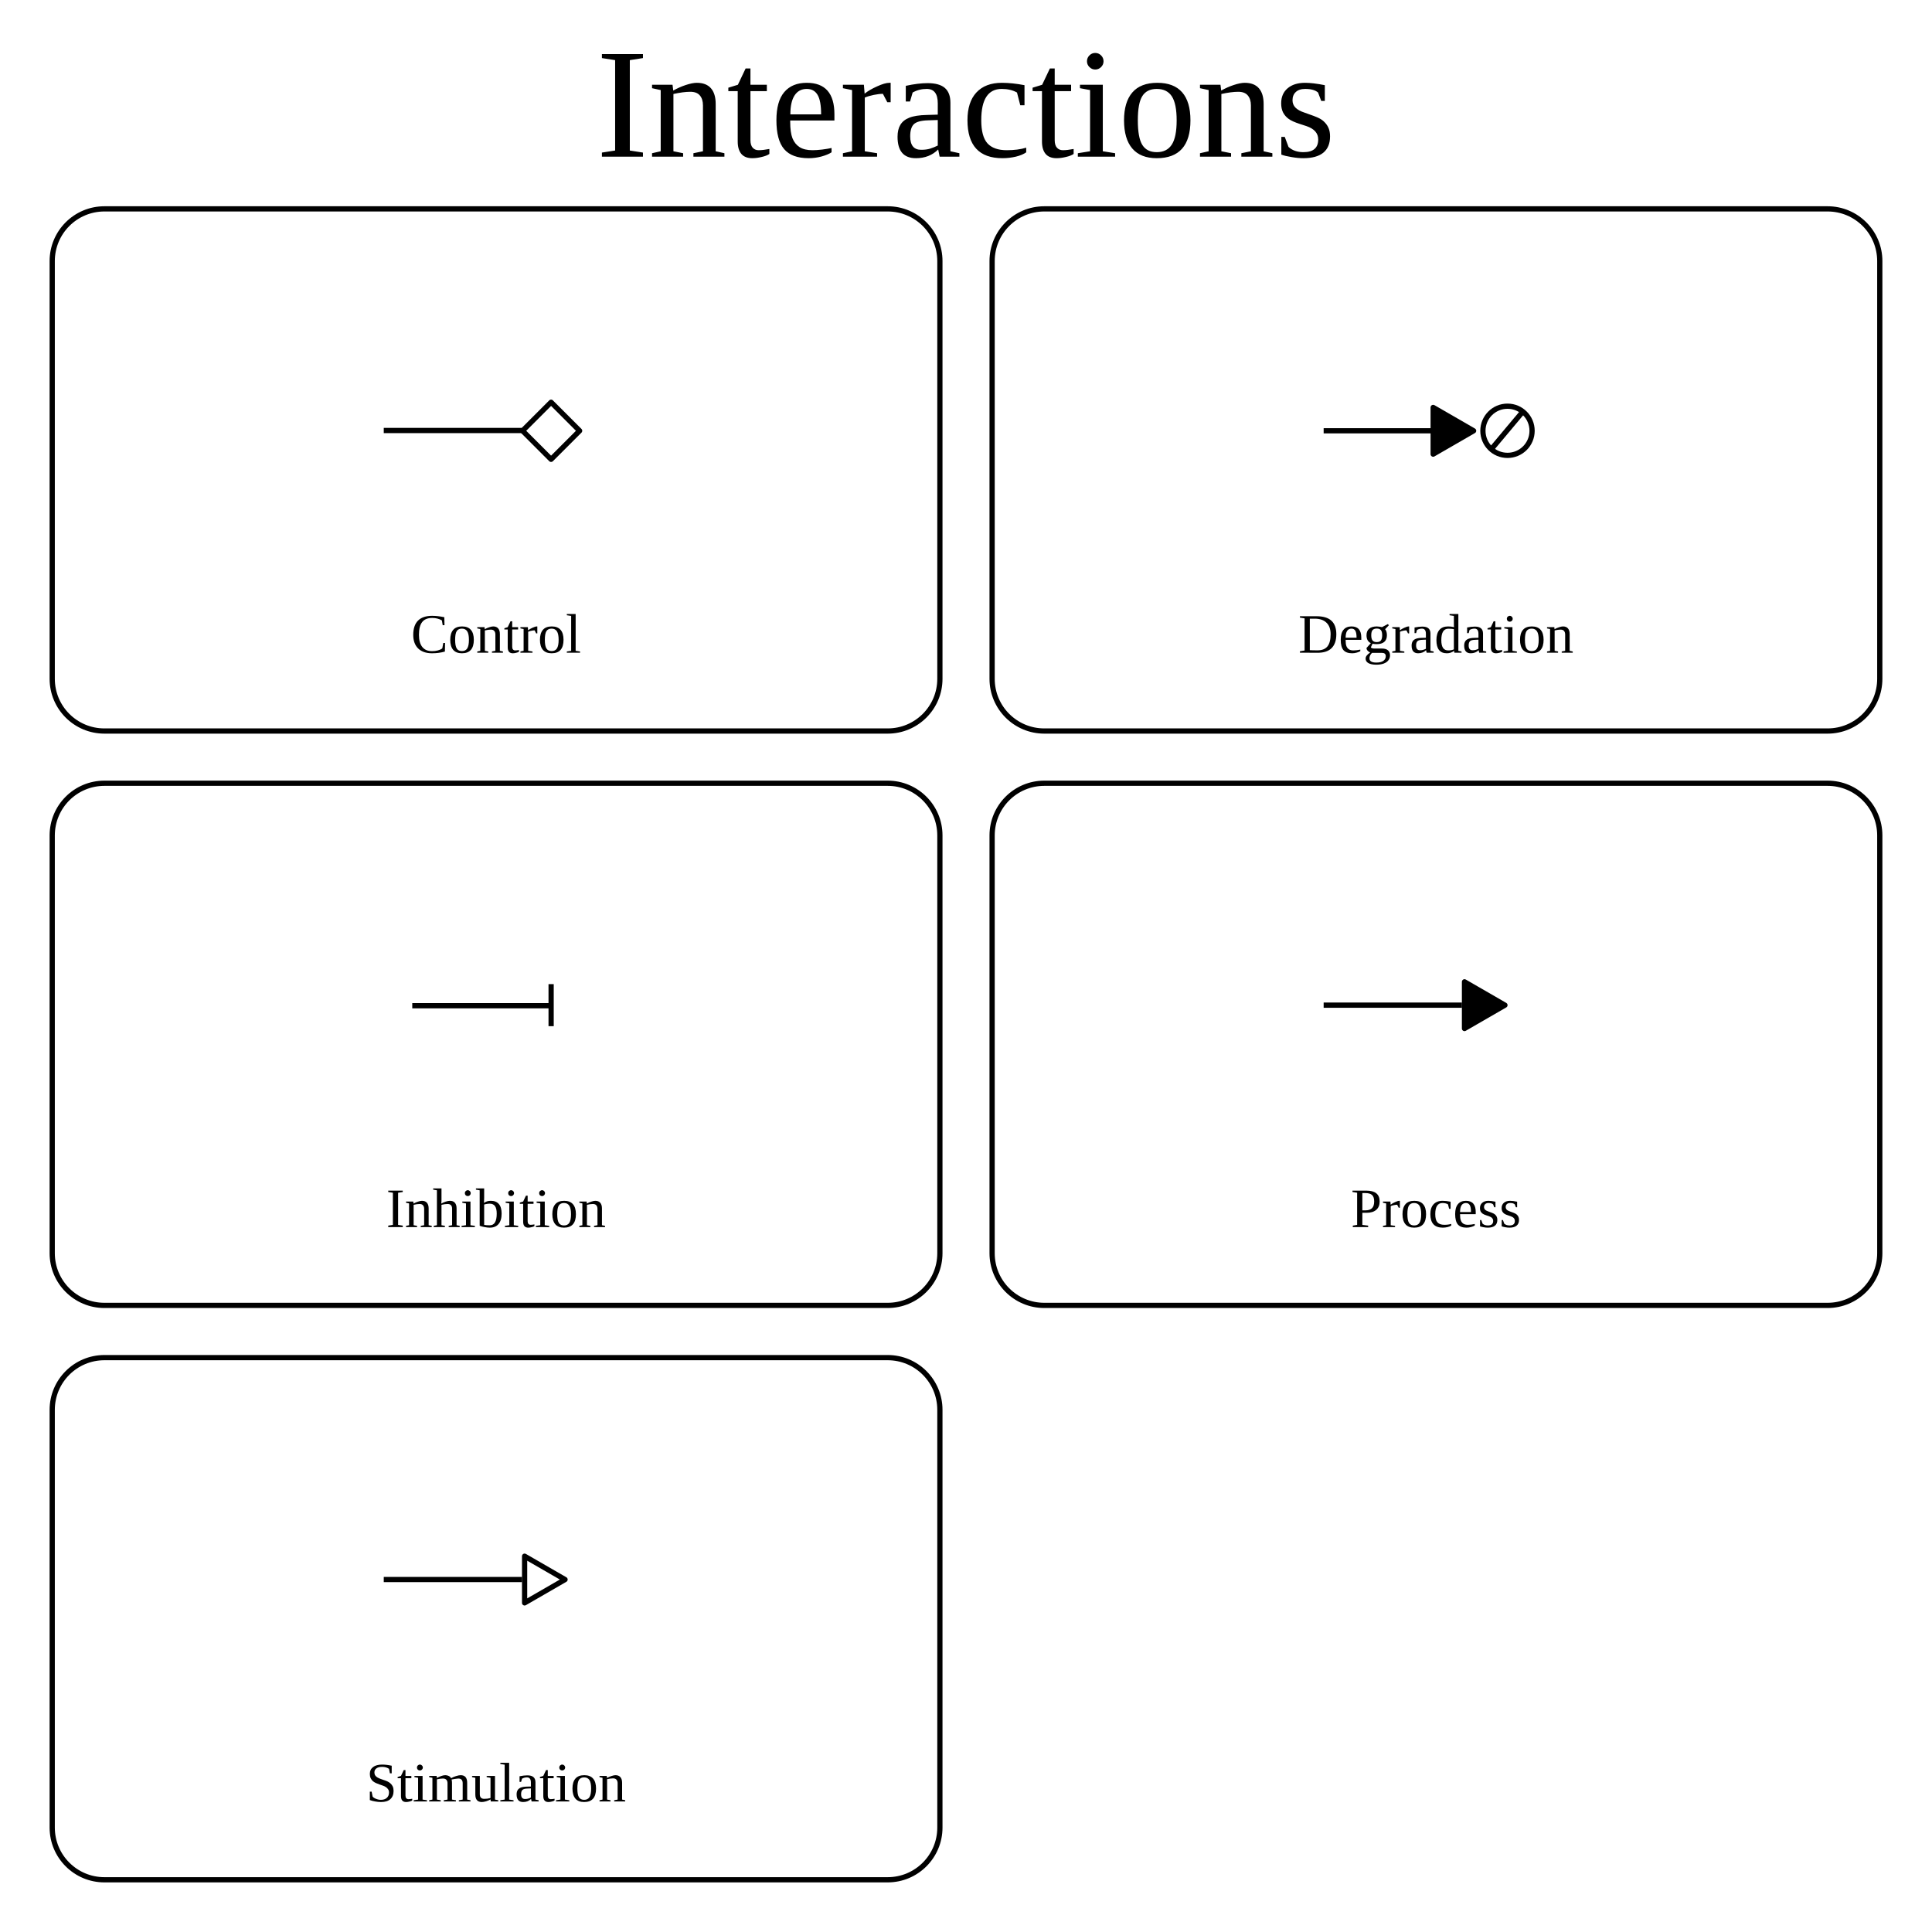
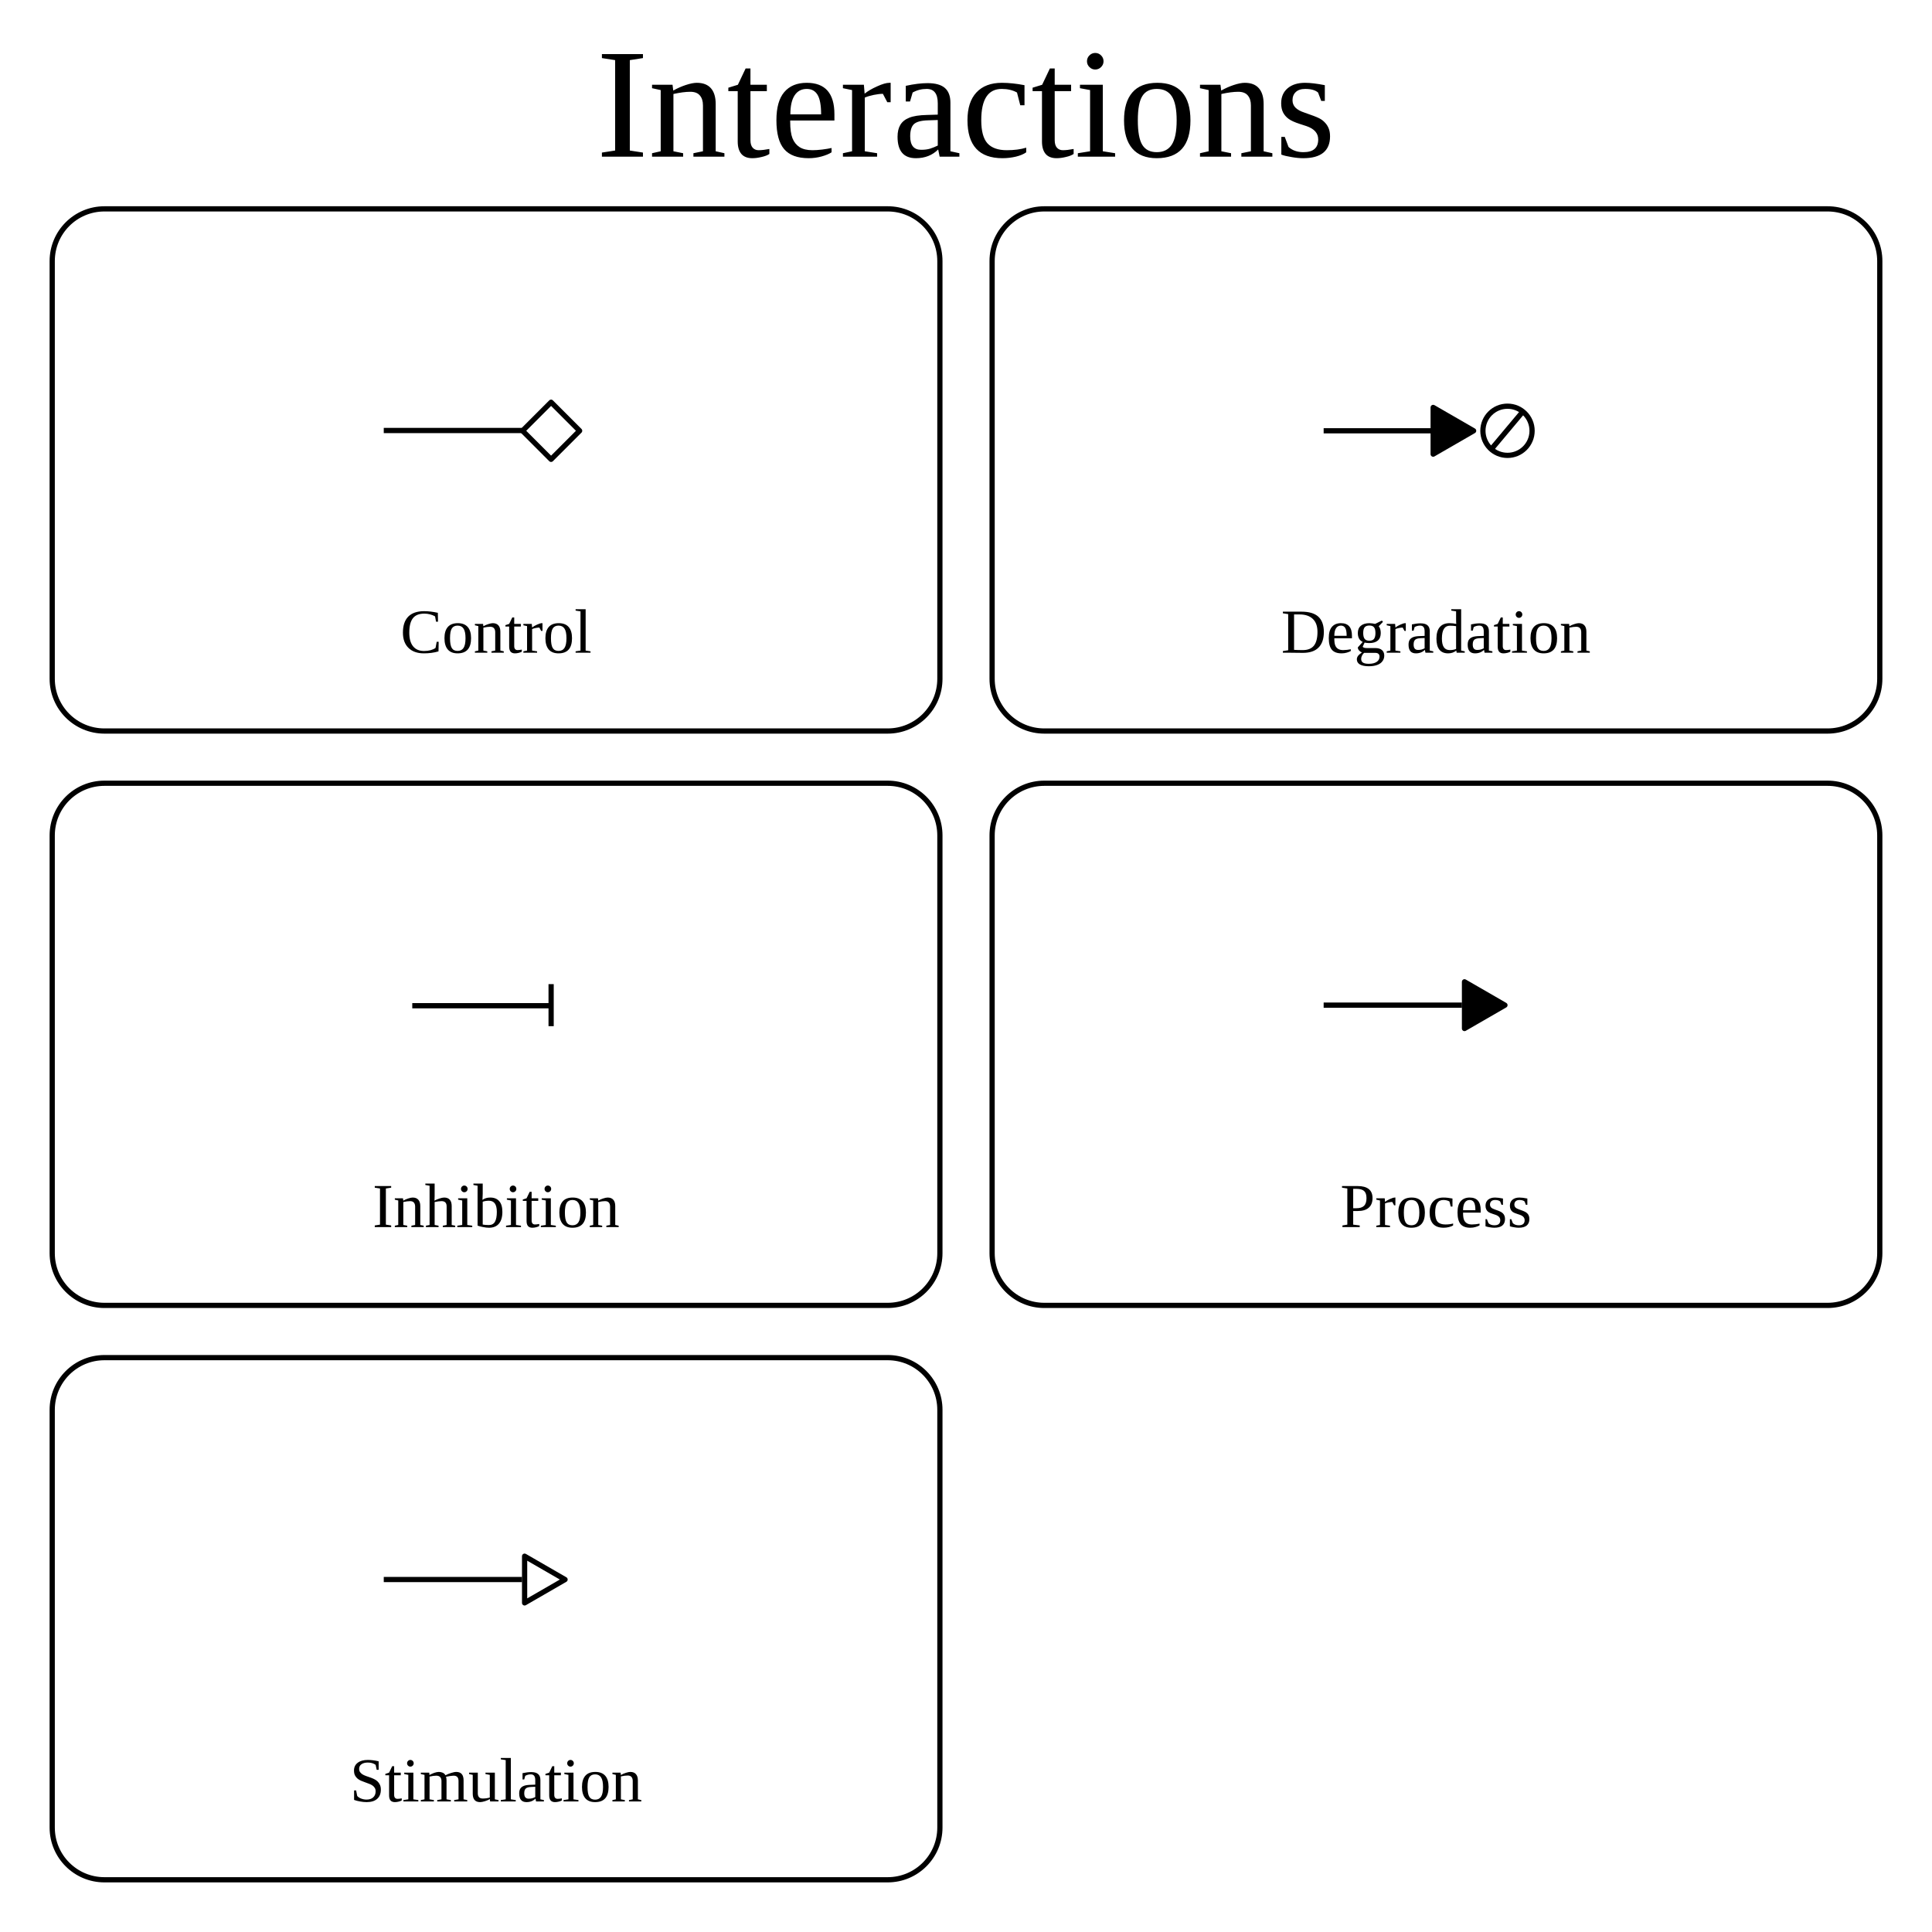
<svg xmlns="http://www.w3.org/2000/svg" width="370" height="370">
  <rect x="0" y="0" width="370" height="370" stroke="none" fill="white" />
  <text font-size="30" text-anchor="middle" x="185.0" y="30">Interactions</text>
  <g transform="translate(10, 40)" id="control">
    <rect x="0" y="0" width="170" height="100" stroke="black" fill="white" rx="10" ry="10" />
    <g transform="translate(60, 20)">
      <defs id="defs4">
        <style type="text/css" id="style6">
      path,circle {
        stroke:#000000;
        stroke-width: 3;
        stroke-linecap: round;
        stroke-linejoin: round;
        fill: none
      }</style>
      </defs>
      <path style="opacity:1;fill:none;fill-opacity:1;stroke:#000000;stroke-width:1;stroke-linecap:butt;stroke-linejoin:round;stroke-miterlimit:4;stroke-dasharray:none;stroke-dashoffset:0;stroke-opacity:1" d="m 3.494,22.447 26.483,0" id="path4137" />
      <rect style="opacity:1;fill:none;fill-opacity:1;stroke:#000000;stroke-width:1;stroke-linecap:butt;stroke-linejoin:round;stroke-miterlimit:4;stroke-dasharray:none;stroke-dashoffset:0;stroke-opacity:1" id="rect4139" width="7.733" height="7.733" x="37.173" y="-13.086" transform="matrix(0.7071068,0.7071068,-0.7071068,0.7071068,0,0)" />
    </g>
-     <text font-size="8pt" y="85.0" text-anchor="middle" x="85.0">Control</text>
+     <text font-size="12" y="85.0" text-anchor="middle" x="85.0">Control</text>
  </g>
  <g transform="translate(190, 40)" id="degradation">
    <rect x="0" y="0" width="170" height="100" stroke="black" fill="white" rx="10" ry="10" />
    <g transform="translate(60, 20)">
      <defs id="defs4">
        <style type="text/css" id="style6">
      path,circle {
        stroke:#000000;
        stroke-width: 3;
        stroke-linecap: round;
        stroke-linejoin: round;
        fill: none
      }</style>
      </defs>
      <path style="opacity:1;fill:none;fill-opacity:1;stroke:#000000;stroke-width:1;stroke-linecap:butt;stroke-linejoin:round;stroke-miterlimit:4;stroke-dasharray:none;stroke-dashoffset:0;stroke-opacity:1" d="m 3.494,22.5 26.483,0" id="path4137" />
      <path style="opacity:1;fill:#000000;fill-opacity:1;stroke:#000000;stroke-width:1;stroke-linecap:butt;stroke-linejoin:round;stroke-miterlimit:4;stroke-dasharray:none;stroke-dashoffset:0;stroke-opacity:1" id="path4135" d="m 32.879,23.096 -7.747,-4.473 7.747,-4.473 z" transform="matrix(0.5,0.8660254,-0.8660254,0.5,28.03043,-13.04907)" />
      <circle style="opacity:1;fill:none;fill-opacity:1;stroke:#000000;stroke-width:1;stroke-linecap:butt;stroke-linejoin:round;stroke-miterlimit:4;stroke-dasharray:none;stroke-dashoffset:0;stroke-opacity:1" id="path4136" cx="38.703" cy="22.5" r="4.709" />
      <path style="opacity:1;fill:none;fill-opacity:1;stroke:#000000;stroke-width:1;stroke-linecap:butt;stroke-linejoin:round;stroke-miterlimit:4;stroke-dasharray:none;stroke-dashoffset:0;stroke-opacity:1" d="M 41.669,18.792 35.631,25.996" id="path4140" />
    </g>
-     <text font-size="8pt" y="85.0" text-anchor="middle" x="85.0">Degradation</text>
+     <text font-size="12" y="85.0" text-anchor="middle" x="85.0">Degradation</text>
  </g>
  <g transform="translate(10, 150)" id="inhibition">
    <rect x="0" y="0" width="170" height="100" stroke="black" fill="white" rx="10" ry="10" />
    <g transform="translate(60, 20)">
      <defs id="defs4">
        <style type="text/css" id="style6">
      path,circle {
        stroke:#000000;
        stroke-width: 3;
        stroke-linecap: round;
        stroke-linejoin: round;
        fill: none
      }</style>
      </defs>
      <path style="opacity:1;fill:none;fill-opacity:1;stroke:#000000;stroke-width:1;stroke-linecap:butt;stroke-linejoin:round;stroke-miterlimit:4;stroke-dasharray:none;stroke-dashoffset:0;stroke-opacity:1" d="m 8.954,22.606 26.483,0" id="path4137" />
      <path style="opacity:1;fill:none;fill-opacity:1;stroke:#000000;stroke-width:1;stroke-linecap:butt;stroke-linejoin:round;stroke-miterlimit:4;stroke-dasharray:none;stroke-dashoffset:0;stroke-opacity:1" d="m 35.546,18.475 0,8.051" id="path4135" />
    </g>
-     <text font-size="8pt" y="85.0" text-anchor="middle" x="85.0">Inhibition</text>
+     <text font-size="12" y="85.0" text-anchor="middle" x="85.0">Inhibition</text>
  </g>
  <g transform="translate(190, 150)" id="process">
    <rect x="0" y="0" width="170" height="100" stroke="black" fill="white" rx="10" ry="10" />
    <g transform="translate(60, 20)">
      <defs id="defs4">
        <style type="text/css" id="style6">
      path,circle {
        stroke:#000000;
        stroke-width: 3;
        stroke-linecap: round;
        stroke-linejoin: round;
        fill: none
      }</style>
      </defs>
      <path style="opacity:1;fill:none;fill-opacity:1;stroke:#000000;stroke-width:1;stroke-linecap:butt;stroke-linejoin:round;stroke-miterlimit:4;stroke-dasharray:none;stroke-dashoffset:0;stroke-opacity:1" d="m 3.494,22.5 26.483,0" id="path4137" />
      <path style="opacity:1;fill:#000000;fill-opacity:1;stroke:#000000;stroke-width:1;stroke-linecap:butt;stroke-linejoin:round;stroke-miterlimit:4;stroke-dasharray:none;stroke-dashoffset:0;stroke-opacity:1" id="path4135" d="m 32.879,23.096 -7.747,-4.473 7.747,-4.473 z" transform="matrix(0.5,0.8660254,-0.8660254,0.5,34.03043,-13.04907)" />
    </g>
-     <text font-size="8pt" y="85.0" text-anchor="middle" x="85.0">Process</text>
+     <text font-size="12" y="85.0" text-anchor="middle" x="85.0">Process</text>
  </g>
  <g transform="translate(10, 260)" id="stimulation">
    <rect x="0" y="0" width="170" height="100" stroke="black" fill="white" rx="10" ry="10" />
    <g transform="translate(60, 20)">
      <defs id="defs4">
        <style type="text/css" id="style6">
      path,circle {
        stroke:#000000;
        stroke-width: 3;
        stroke-linecap: round;
        stroke-linejoin: round;
        fill: none
      }</style>
      </defs>
      <path style="opacity:1;fill:none;fill-opacity:1;stroke:#000000;stroke-width:1;stroke-linecap:butt;stroke-linejoin:round;stroke-miterlimit:4;stroke-dasharray:none;stroke-dashoffset:0;stroke-opacity:1" d="m 3.494,22.5 26.483,0" id="path4137" />
      <path style="opacity:1;fill:none;fill-opacity:1;stroke:#000000;stroke-width:1;stroke-linecap:butt;stroke-linejoin:round;stroke-miterlimit:4;stroke-dasharray:none;stroke-dashoffset:0;stroke-opacity:1" id="path4135" d="m 32.879,23.096 -7.747,-4.473 7.747,-4.473 z" transform="matrix(0.5,0.8660254,-0.8660254,0.5,34.03043,-13.04907)" />
    </g>
-     <text font-size="8pt" y="85.0" text-anchor="middle" x="85.0">Stimulation</text>
+     <text font-size="12" y="85.0" text-anchor="middle" x="85.0">Stimulation</text>
  </g>
</svg>
